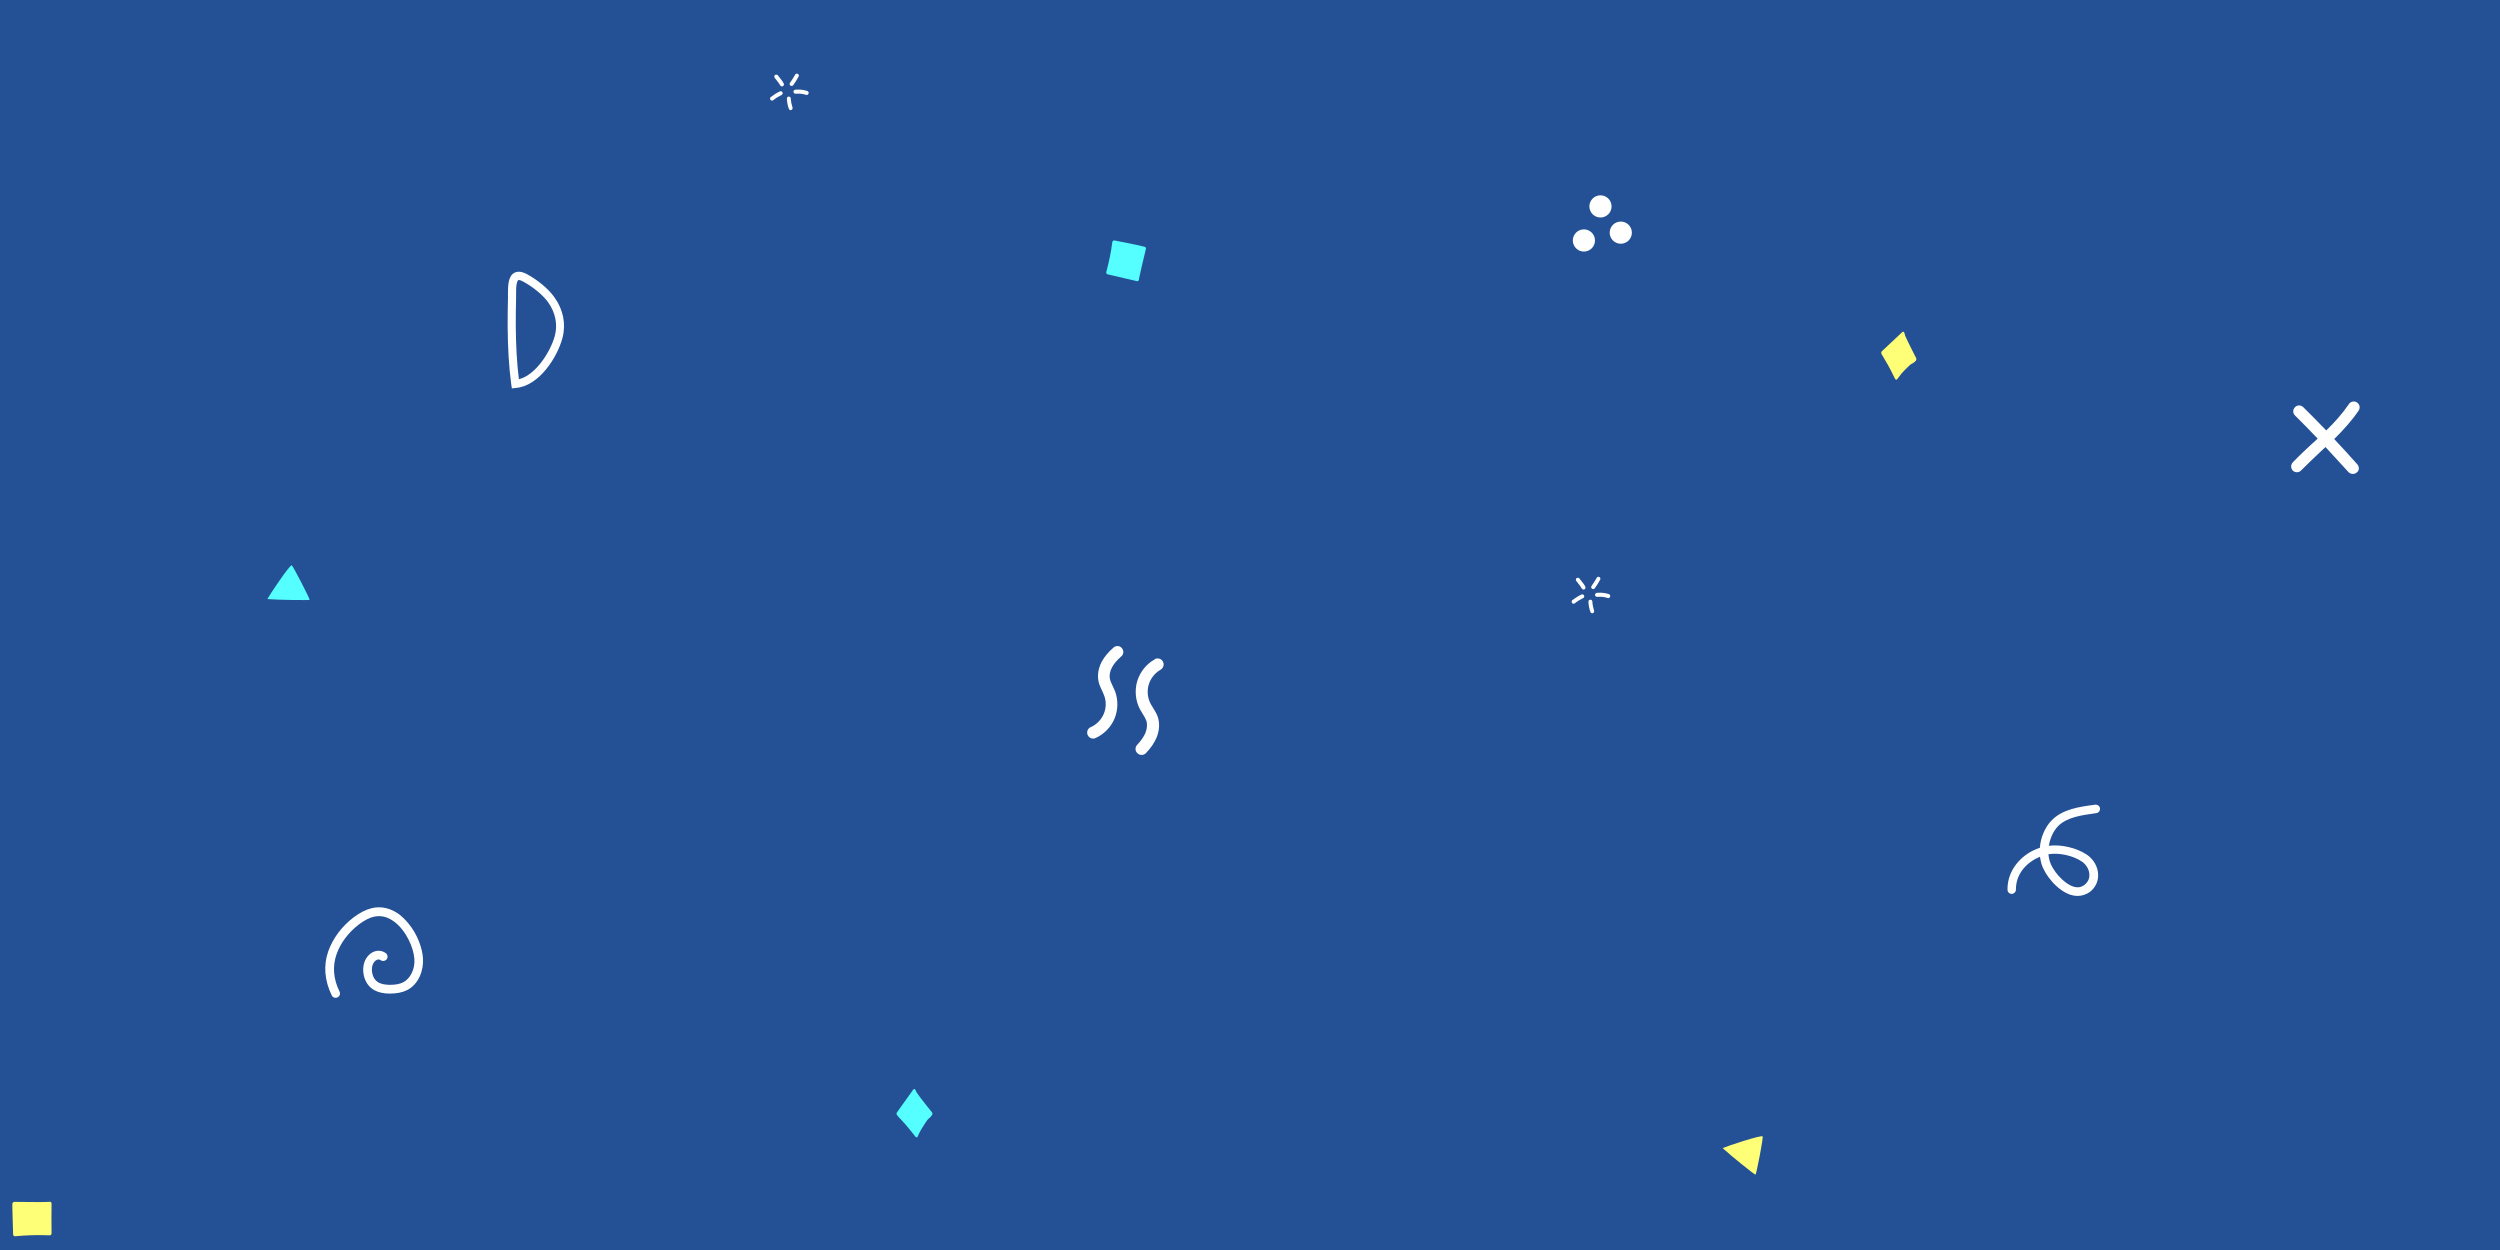
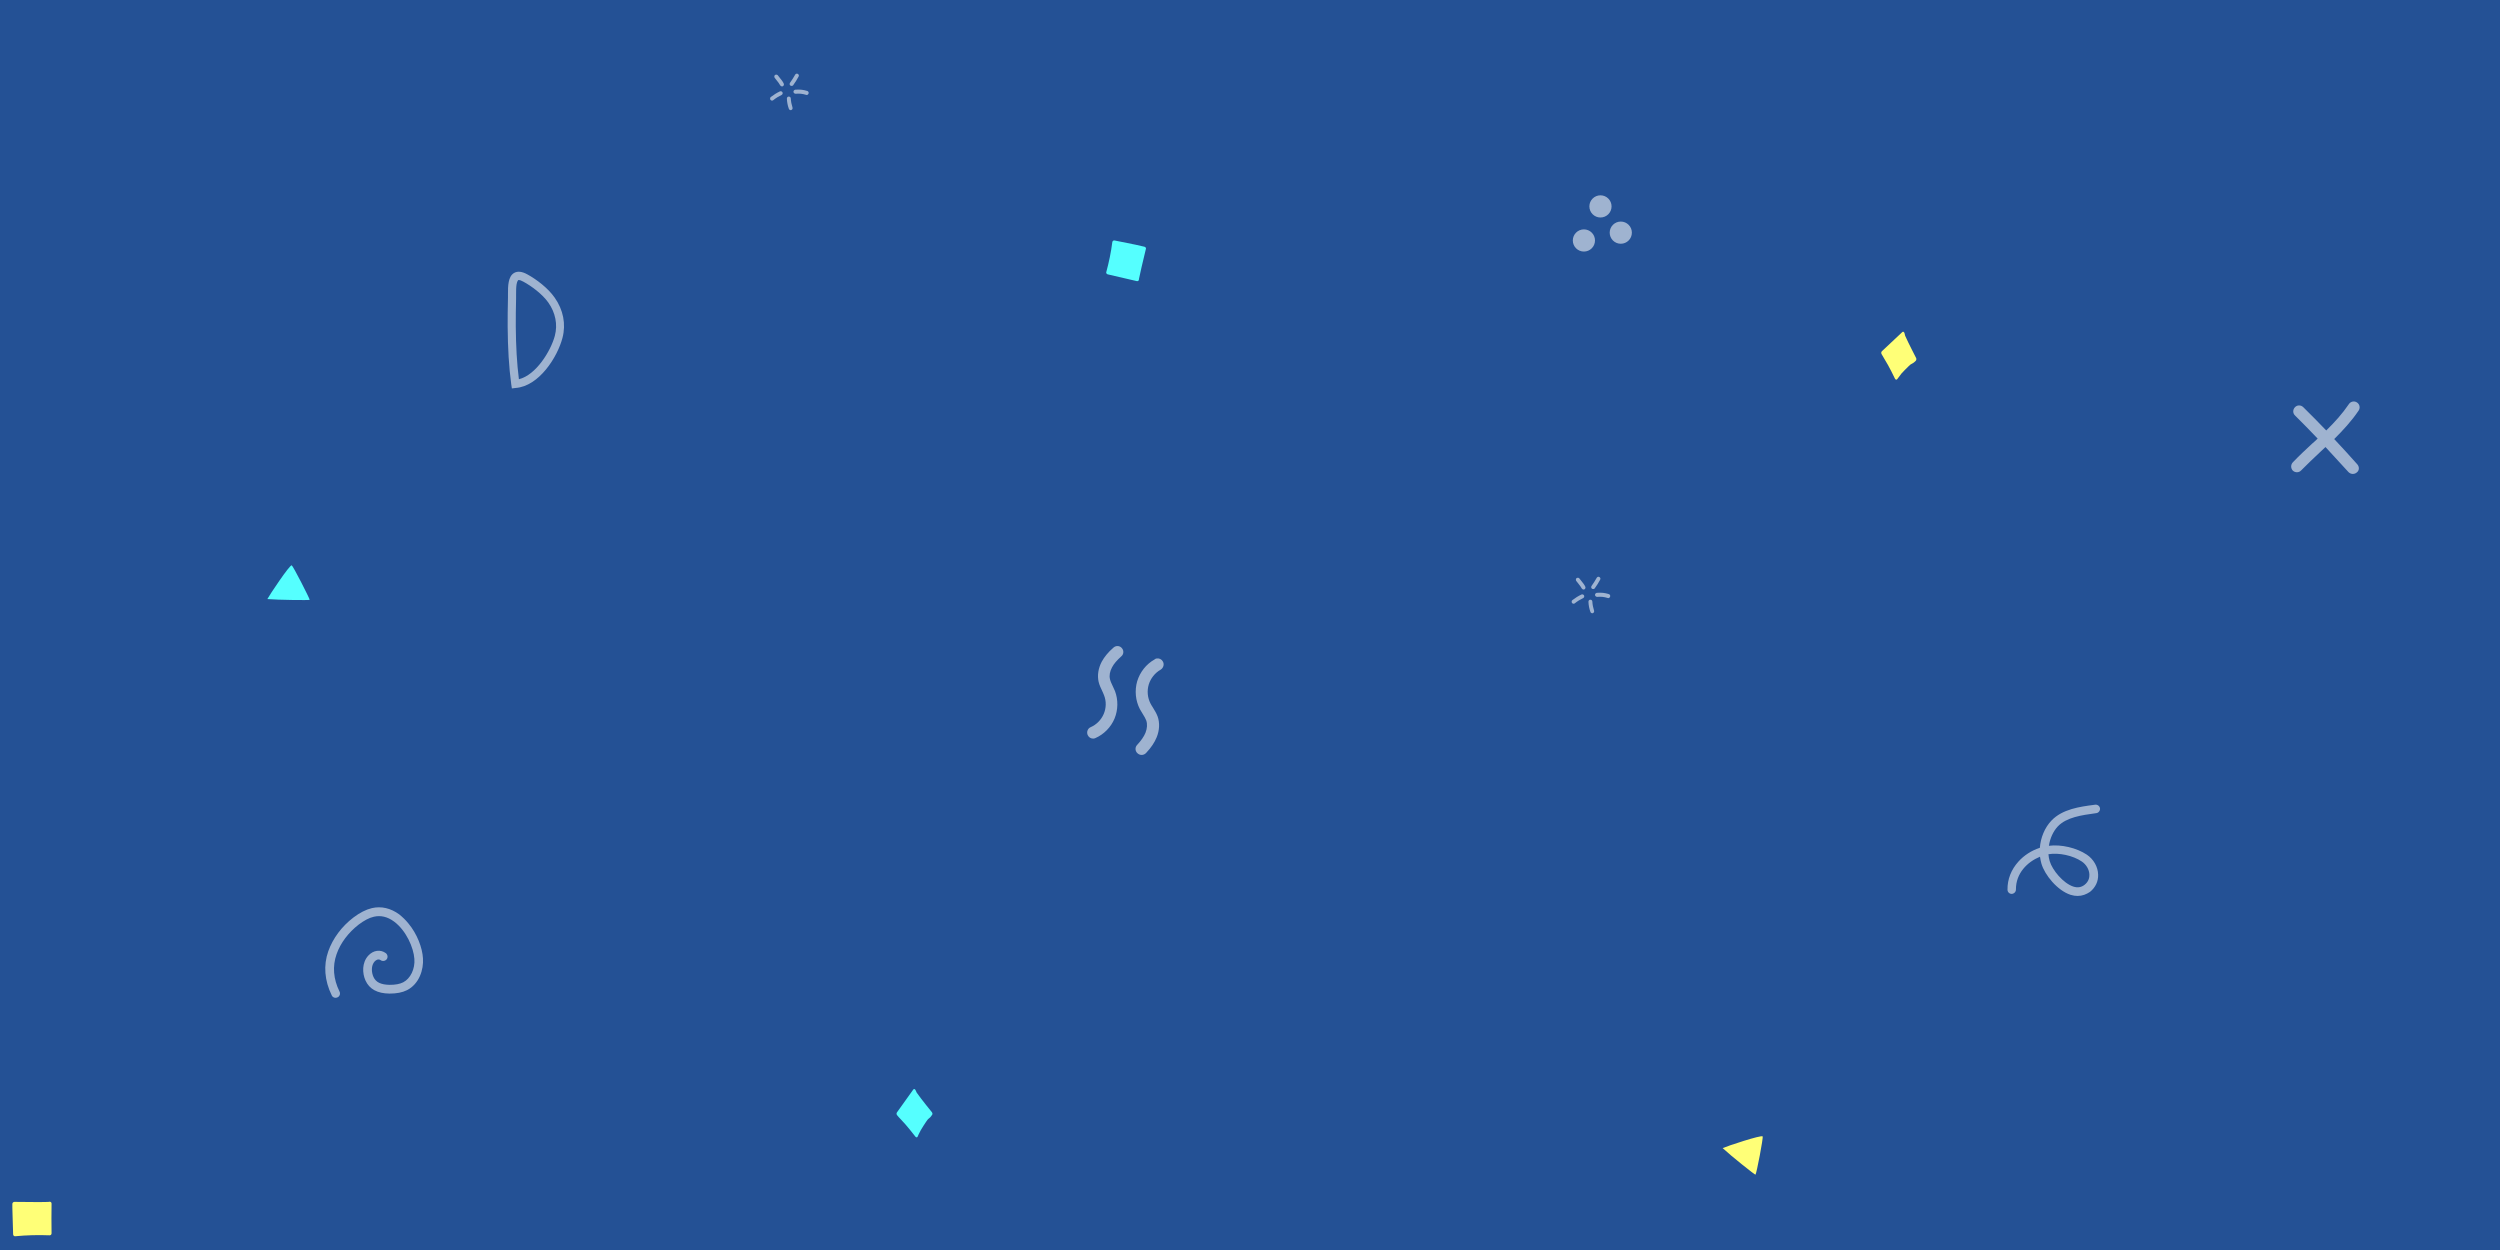
- <svg xmlns="http://www.w3.org/2000/svg" width="1600" height="800" viewBox="0 0 1600 800">
+ <svg xmlns="http://www.w3.org/2000/svg" width="640" height="320" viewBox="0 0 1600 800">
  <rect fill="#245195" width="1600" height="800" />
  <path fill="#FF7" d="M1102.5 734.8c2.5-1.2 24.8-8.6 25.6-7.5.5.7-3.9 23.8-4.6 24.5C1123.3 752.1 1107.5 739.5 1102.5 734.8zM1226.3 229.1c0-.1-4.9-9.4-7-14.2-.1-.3-.3-1.1-.4-1.6-.1-.4-.3-.7-.6-.9-.3-.2-.6-.1-.8.1l-13.1 12.3c0 0 0 0 0 0-.2.2-.3.5-.4.8 0 .3 0 .7.2 1 .1.1 1.4 2.5 2.1 3.6 2.4 3.7 6.5 12.1 6.5 12.2.2.3.4.5.7.6.3 0 .5-.1.7-.3 0 0 1.8-2.5 2.7-3.6 1.5-1.6 3-3.2 4.6-4.7 1.2-1.2 1.6-1.4 2.1-1.6.5-.3 1.1-.5 2.5-1.9C1226.5 230.4 1226.6 229.6 1226.3 229.1zM33 770.3C33 770.3 33 770.3 33 770.3c0-.7-.5-1.2-1.2-1.2-.1 0-.3 0-.4.1-1.6.2-14.3.1-22.2 0-.3 0-.6.1-.9.4-.2.2-.4.5-.4.9 0 .2 0 4.9.1 5.9l.4 13.6c0 .3.2.6.4.9.2.2.5.3.8.3 0 0 .1 0 .1 0 7.3-.7 14.7-.9 22-.6.3 0 .7-.1.9-.3.2-.2.4-.6.4-.9C32.9 783.3 32.9 776.2 33 770.3z" />
  <path fill="#5ff" d="M171.1 383.4c1.3-2.5 14.3-22 15.6-21.6.8.3 11.5 21.2 11.5 22.1C198.1 384.2 177.9 384 171.1 383.4zM596.4 711.8c-.1-.1-6.7-8.2-9.7-12.5-.2-.3-.5-1-.7-1.5-.2-.4-.4-.7-.7-.8-.3-.1-.6 0-.8.3L574 712c0 0 0 0 0 0-.2.2-.2.5-.2.9 0 .3.2.7.4.9.1.1 1.8 2.2 2.8 3.1 3.1 3.1 8.8 10.5 8.9 10.6.2.3.5.4.8.4.3 0 .5-.2.6-.5 0 0 1.2-2.8 2-4.1 1.1-1.9 2.3-3.7 3.5-5.5.9-1.4 1.3-1.7 1.7-2 .5-.4 1-.7 2.1-2.4C596.9 713.1 596.8 712.3 596.4 711.8zM727.5 179.9C727.5 179.9 727.5 179.9 727.5 179.9c.6.2 1.3-.2 1.4-.8 0-.1 0-.2 0-.4.2-1.4 2.8-12.6 4.5-19.5.1-.3 0-.6-.2-.8-.2-.3-.5-.4-.8-.5-.2 0-4.7-1.1-5.7-1.3l-13.4-2.7c-.3-.1-.7 0-.9.2-.2.2-.4.4-.5.6 0 0 0 .1 0 .1-.8 6.5-2.2 13.1-3.9 19.4-.1.3 0 .6.2.9.2.3.5.4.8.5C714.8 176.9 721.7 178.5 727.5 179.9zM728.5 178.1c-.1-.1-.2-.2-.4-.2C728.3 177.9 728.4 178 728.5 178.1z" />
-   <g fill="#FFF">
+   <g fill-opacity="0.56" fill="#FFF">
    <path d="M699.6 472.7c-1.5 0-2.8-.8-3.5-2.3-.8-1.9 0-4.2 1.9-5 3.7-1.6 6.8-4.7 8.4-8.5 1.6-3.8 1.7-8.1.2-11.9-.3-.9-.8-1.8-1.2-2.8-.8-1.7-1.8-3.7-2.3-5.9-.9-4.1-.2-8.6 2-12.8 1.7-3.1 4.1-6.1 7.6-9.1 1.6-1.4 4-1.2 5.3.4 1.4 1.6 1.2 4-.4 5.3-2.8 2.5-4.7 4.7-5.9 7-1.4 2.6-1.9 5.3-1.3 7.6.3 1.4 1 2.8 1.7 4.3.5 1.1 1 2.2 1.5 3.3 2.1 5.6 2 12-.3 17.6-2.3 5.5-6.8 10.1-12.3 12.5C700.6 472.6 700.1 472.7 699.6 472.7zM740.4 421.4c1.5-.2 3 .5 3.8 1.9 1.1 1.8.4 4.2-1.4 5.3-3.7 2.1-6.4 5.6-7.6 9.5-1.2 4-.8 8.4 1.1 12.1.4.9 1 1.7 1.6 2.7 1 1.7 2.2 3.5 3 5.7 1.4 4 1.2 8.7-.6 13.2-1.4 3.4-3.5 6.6-6.8 10.1-1.5 1.6-3.9 1.7-5.5.2-1.6-1.4-1.7-3.9-.2-5.4 2.6-2.8 4.3-5.3 5.3-7.7 1.1-2.8 1.3-5.6.5-7.9-.5-1.3-1.3-2.7-2.2-4.1-.6-1-1.3-2.1-1.9-3.2-2.8-5.4-3.4-11.9-1.7-17.8 1.8-5.9 5.8-11 11.2-14C739.4 421.6 739.9 421.4 740.4 421.4zM261.3 590.9c5.7 6.8 9 15.7 9.4 22.4.5 7.3-2.4 16.4-10.2 20.4-3 1.5-6.7 2.2-11.2 2.2-7.9-.1-12.9-2.9-15.4-8.4-2.1-4.7-2.3-11.4 1.8-15.9 3.2-3.5 7.8-4.1 11.2-1.6 1.2.9 1.5 2.7.6 3.9-.9 1.2-2.7 1.5-3.9.6-1.8-1.3-3.6.6-3.8.8-2.4 2.6-2.1 7-.8 9.9 1.5 3.4 4.7 5 10.4 5.1 3.6 0 6.4-.5 8.6-1.6 4.7-2.4 7.7-8.6 7.2-15-.5-7.3-5.3-18.2-13-23.9-4.2-3.1-8.5-4.1-12.9-3.1-3.1.7-6.2 2.4-9.7 5-6.6 5.1-11.7 11.8-14.2 19-2.7 7.7-2.1 15.8 1.9 23.9.7 1.4.1 3.1-1.3 3.7-1.4.7-3.1.1-3.7-1.3-4.6-9.4-5.4-19.2-2.2-28.2 2.9-8.2 8.6-15.9 16.1-21.6 4.1-3.1 8-5.1 11.8-6 6-1.4 12 0 17.5 4C257.6 586.9 259.6 588.8 261.3 590.9z" />
    <circle cx="1013.7" cy="153.9" r="7.1" />
    <circle cx="1024.3" cy="132.1" r="7.1" />
    <circle cx="1037.3" cy="148.9" r="7.1" />
    <path d="M1508.7 297.2c-4.8-5.4-9.7-10.8-14.8-16.2 5.6-5.6 11.1-11.5 15.6-18.2 1.2-1.7.7-4.1-1-5.2-1.7-1.2-4.1-.7-5.2 1-4.2 6.2-9.1 11.6-14.5 16.9-4.8-5-9.7-10-14.7-14.9-1.5-1.5-3.9-1.5-5.3 0-1.5 1.5-1.5 3.9 0 5.3 4.9 4.8 9.7 9.8 14.5 14.8-1.1 1.1-2.3 2.2-3.5 3.2-4.1 3.8-8.4 7.8-12.4 12-1.4 1.5-1.4 3.8 0 5.3 0 0 0 0 0 0 1.5 1.4 3.9 1.4 5.3-.1 3.9-4 8.1-7.9 12.1-11.7 1.2-1.1 2.3-2.2 3.5-3.3 4.9 5.3 9.8 10.6 14.6 15.9.1.1.1.1.2.2 1.4 1.4 3.7 1.5 5.2.2C1510 301.2 1510.1 298.8 1508.7 297.2zM327.6 248.6l-.4-2.6c-1.5-11.1-2.2-23.2-2.3-37 0-5.5 0-11.5.2-18.5 0-.7 0-1.5 0-2.3 0-5 0-11.2 3.9-13.5 2.2-1.3 5.1-1 8.5.9 5.7 3.1 13.2 8.7 17.5 14.9 5.5 7.8 7.3 16.9 5 25.7-3.2 12.3-15 31-30 32.1L327.6 248.6zM332.1 179.2c-.2 0-.3 0-.4.1-.1.1-.7.5-1.1 2.7-.3 1.9-.3 4.2-.3 6.3 0 .8 0 1.7 0 2.4-.2 6.9-.2 12.8-.2 18.3.1 12.5.7 23.5 2 33.7 11-2.7 20.4-18.1 23-27.8 1.9-7.2.4-14.8-4.2-21.3l0 0C347 188.1 340 183 335 180.3 333.6 179.5 332.6 179.2 332.1 179.2zM516.3 60.8c-.1 0-.2 0-.4-.1-2.4-.7-4-.9-6.7-.7-.7 0-1.3-.5-1.4-1.2 0-.7.5-1.3 1.2-1.4 3.1-.2 4.9 0 7.6.8.7.2 1.1.9.9 1.6C517.3 60.4 516.8 60.8 516.3 60.8zM506.1 70.5c-.5 0-1-.3-1.2-.8-.8-2.1-1.2-4.3-1.3-6.6 0-.7.5-1.3 1.2-1.3.7 0 1.3.5 1.3 1.2.1 2 .5 3.9 1.1 5.8.2.7-.1 1.4-.8 1.6C506.4 70.5 506.2 70.5 506.1 70.5zM494.1 64.4c-.4 0-.8-.2-1-.5-.4-.6-.3-1.4.2-1.8 1.8-1.4 3.7-2.6 5.8-3.6.6-.3 1.4 0 1.7.6.3.6 0 1.4-.6 1.7-1.9.9-3.7 2-5.3 3.3C494.7 64.3 494.4 64.4 494.1 64.4zM500.5 55.3c-.5 0-.9-.3-1.2-.7-.5-1-1.2-1.9-2.4-3.4-.3-.4-.7-.9-1.1-1.4-.4-.6-.3-1.4.2-1.8.6-.4 1.4-.3 1.8.2.4.5.8 1 1.1 1.4 1.3 1.6 2.1 2.6 2.7 3.9.3.6 0 1.4-.6 1.7C500.9 55.3 500.7 55.3 500.5 55.3zM506.7 55c-.3 0-.5-.1-.8-.2-.6-.4-.7-1.2-.3-1.8 1.2-1.7 2.3-3.4 3.3-5.2.3-.6 1.1-.9 1.7-.5.6.3.9 1.1.5 1.7-1 1.9-2.2 3.8-3.5 5.6C507.4 54.8 507.1 55 506.7 55zM1029.3 382.8c-.1 0-.2 0-.4-.1-2.4-.7-4-.9-6.7-.7-.7 0-1.3-.5-1.4-1.2 0-.7.5-1.3 1.2-1.4 3.1-.2 4.9 0 7.6.8.7.2 1.1.9.9 1.6C1030.3 382.4 1029.8 382.8 1029.3 382.8zM1019.1 392.5c-.5 0-1-.3-1.2-.8-.8-2.1-1.2-4.3-1.3-6.6 0-.7.5-1.3 1.2-1.3.7 0 1.3.5 1.3 1.2.1 2 .5 3.9 1.1 5.8.2.7-.1 1.4-.8 1.6C1019.4 392.5 1019.2 392.5 1019.1 392.5zM1007.1 386.4c-.4 0-.8-.2-1-.5-.4-.6-.3-1.4.2-1.8 1.8-1.4 3.7-2.6 5.8-3.6.6-.3 1.4 0 1.7.6.3.6 0 1.4-.6 1.7-1.9.9-3.7 2-5.3 3.3C1007.7 386.3 1007.4 386.4 1007.1 386.4zM1013.5 377.3c-.5 0-.9-.3-1.2-.7-.5-1-1.2-1.9-2.4-3.4-.3-.4-.7-.9-1.1-1.4-.4-.6-.3-1.4.2-1.8.6-.4 1.4-.3 1.8.2.4.5.8 1 1.1 1.4 1.3 1.6 2.1 2.6 2.7 3.9.3.6 0 1.4-.6 1.7C1013.9 377.3 1013.7 377.3 1013.5 377.3zM1019.7 377c-.3 0-.5-.1-.8-.2-.6-.4-.7-1.2-.3-1.8 1.2-1.7 2.3-3.4 3.3-5.2.3-.6 1.1-.9 1.7-.5.6.3.9 1.1.5 1.7-1 1.9-2.2 3.8-3.5 5.6C1020.4 376.8 1020.1 377 1019.7 377zM1329.7 573.4c-1.4 0-2.9-.2-4.5-.7-8.4-2.7-16.6-12.7-18.7-20-.4-1.4-.7-2.9-.9-4.4-8.1 3.3-15.5 10.6-15.4 21 0 1.5-1.2 2.7-2.7 2.8 0 0 0 0 0 0-1.5 0-2.7-1.2-2.7-2.7-.1-6.7 2.4-12.9 7-18 3.6-4 8.4-7.1 13.7-8.8.5-6.5 3.1-12.9 7.4-17.4 7-7.4 18.2-8.9 27.3-10.1l.7-.1c1.5-.2 2.9.9 3.1 2.3.2 1.5-.9 2.9-2.3 3.1l-.7.1c-8.6 1.2-18.4 2.5-24 8.4-3 3.2-5 7.7-5.7 12.4 7.9-1 17.7 1.3 24.3 5.7 4.3 2.9 7.1 7.8 7.2 12.7.2 4.3-1.7 8.3-5.2 11.1C1335.2 572.4 1332.6 573.4 1329.7 573.4zM1311 546.7c.1 1.5.4 3 .8 4.4 1.7 5.8 8.7 14.2 15.1 16.3 2.8.9 5.1.5 7.2-1.1 2.7-2.1 3.2-4.8 3.1-6.6-.1-3.2-2-6.4-4.8-8.3C1326.7 547.5 1317.7 545.6 1311 546.7z" />
  </g>
</svg>
